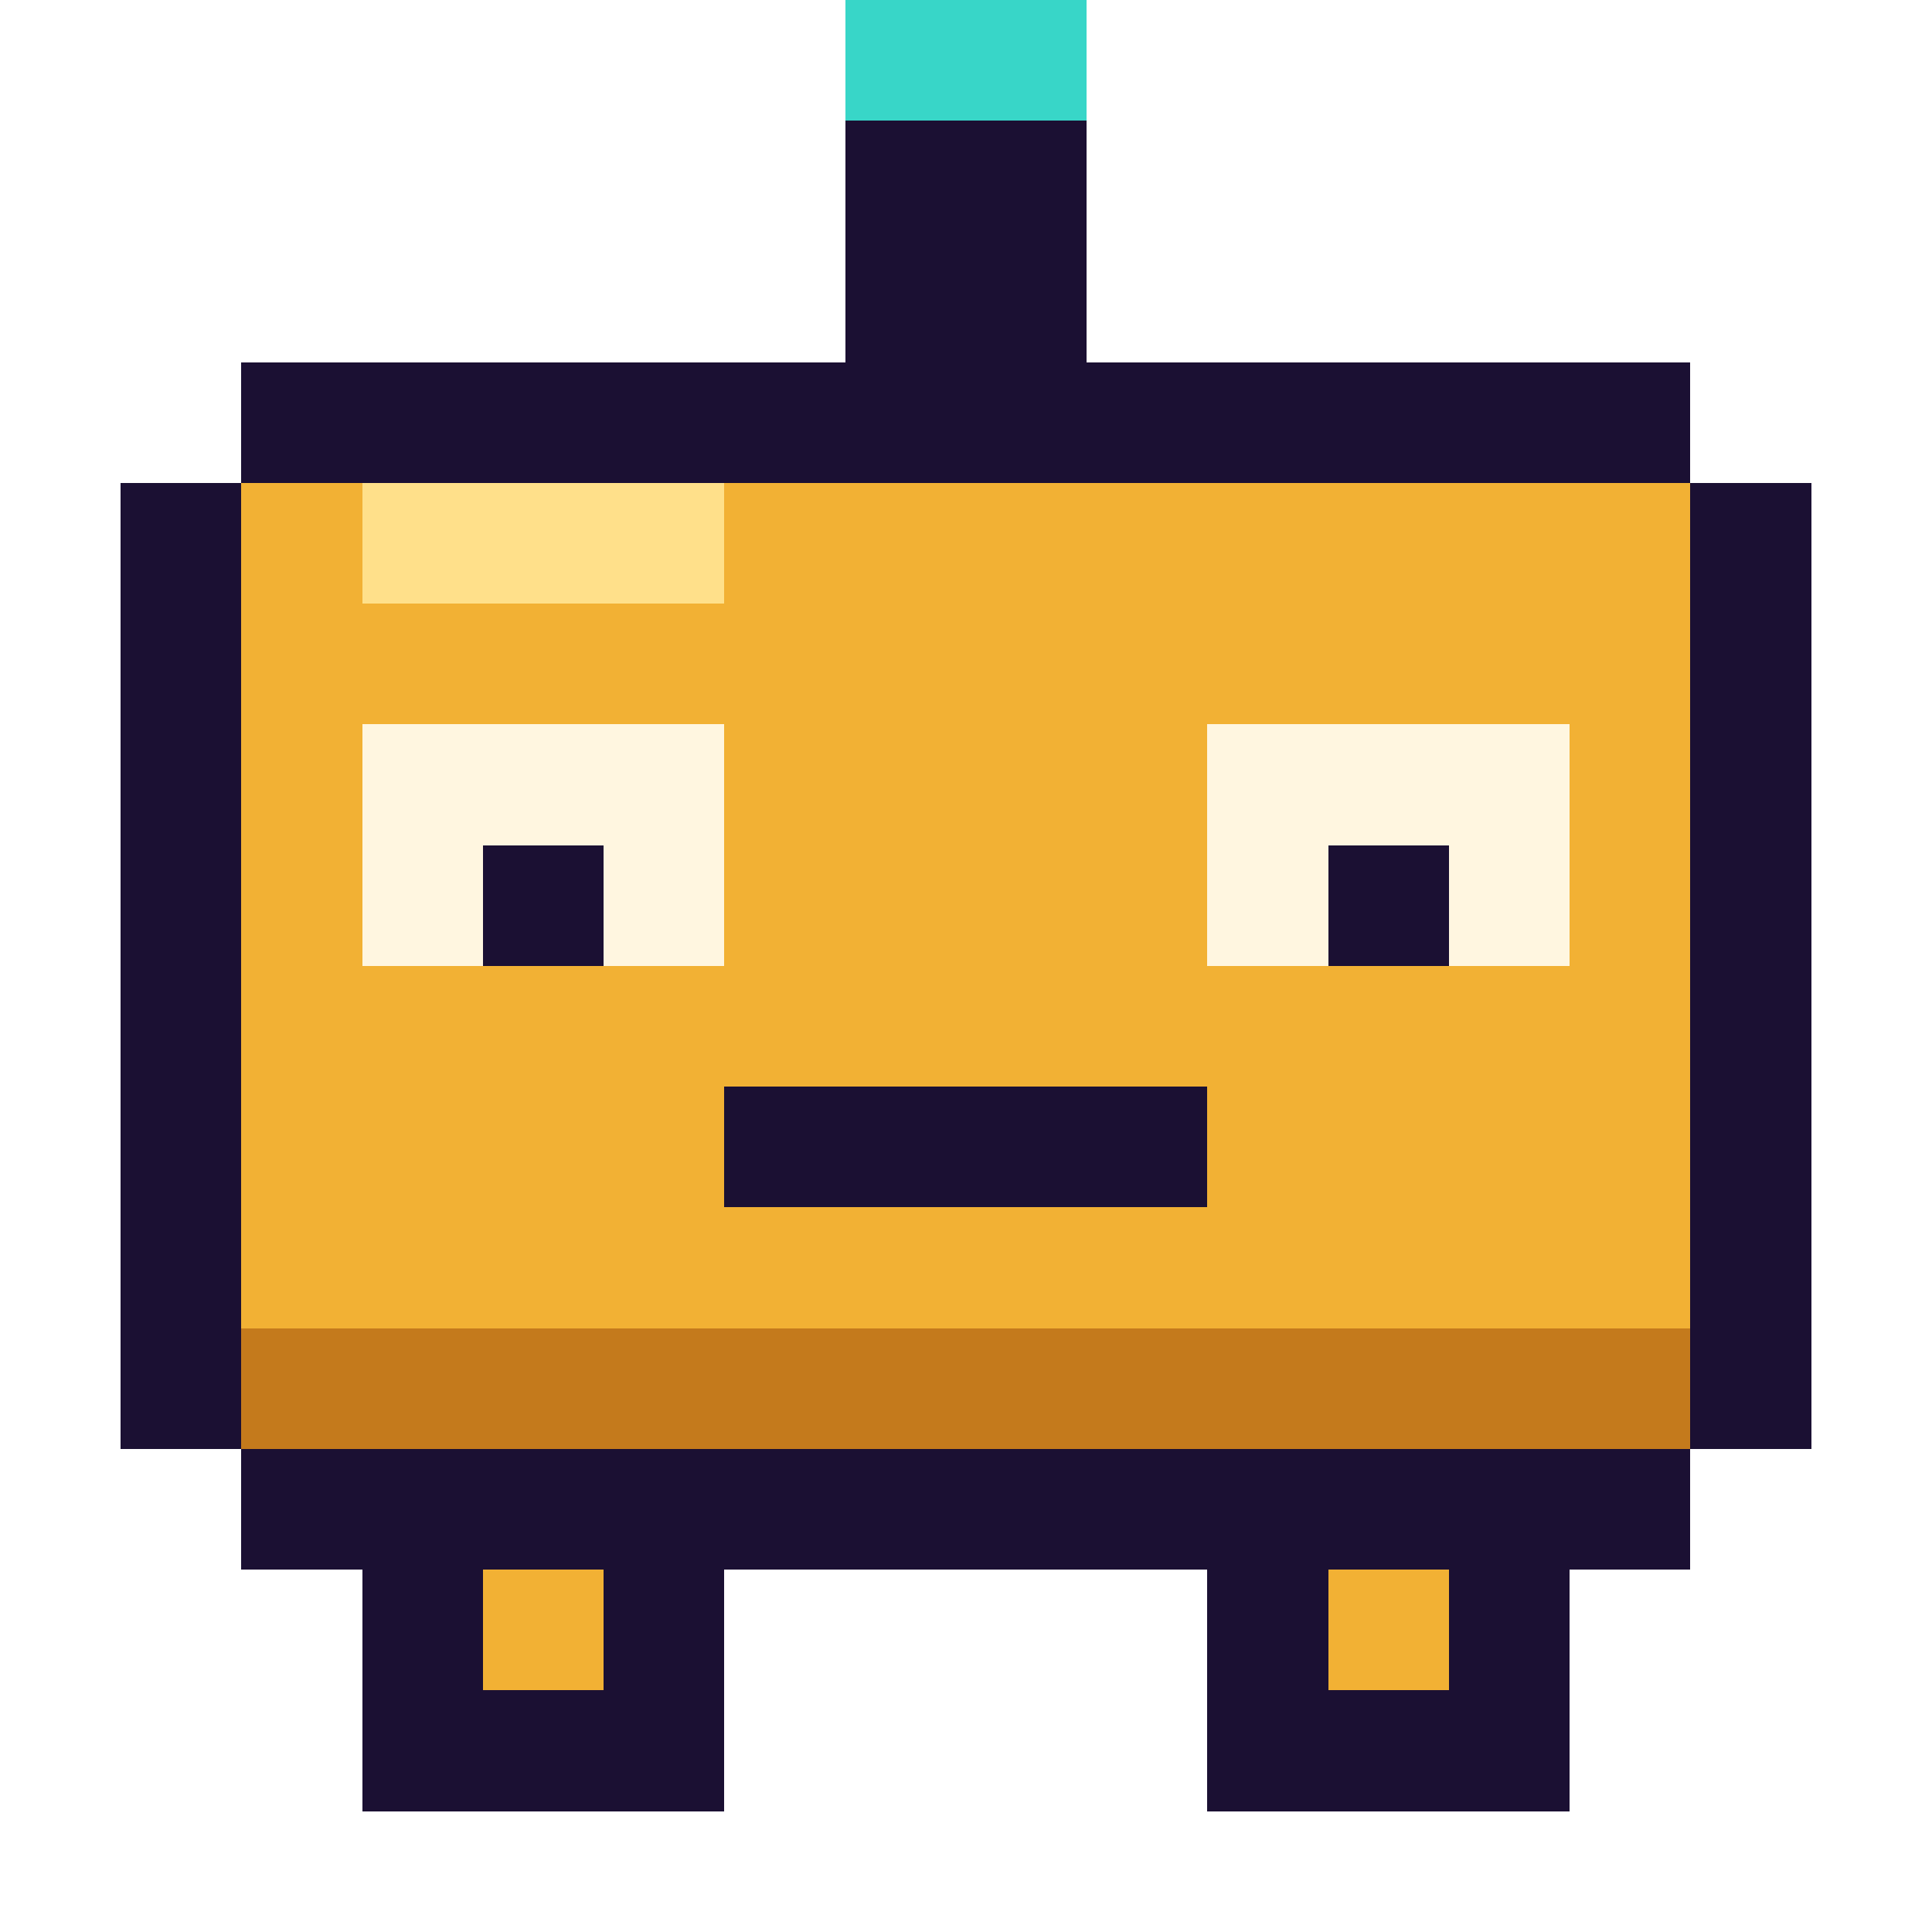
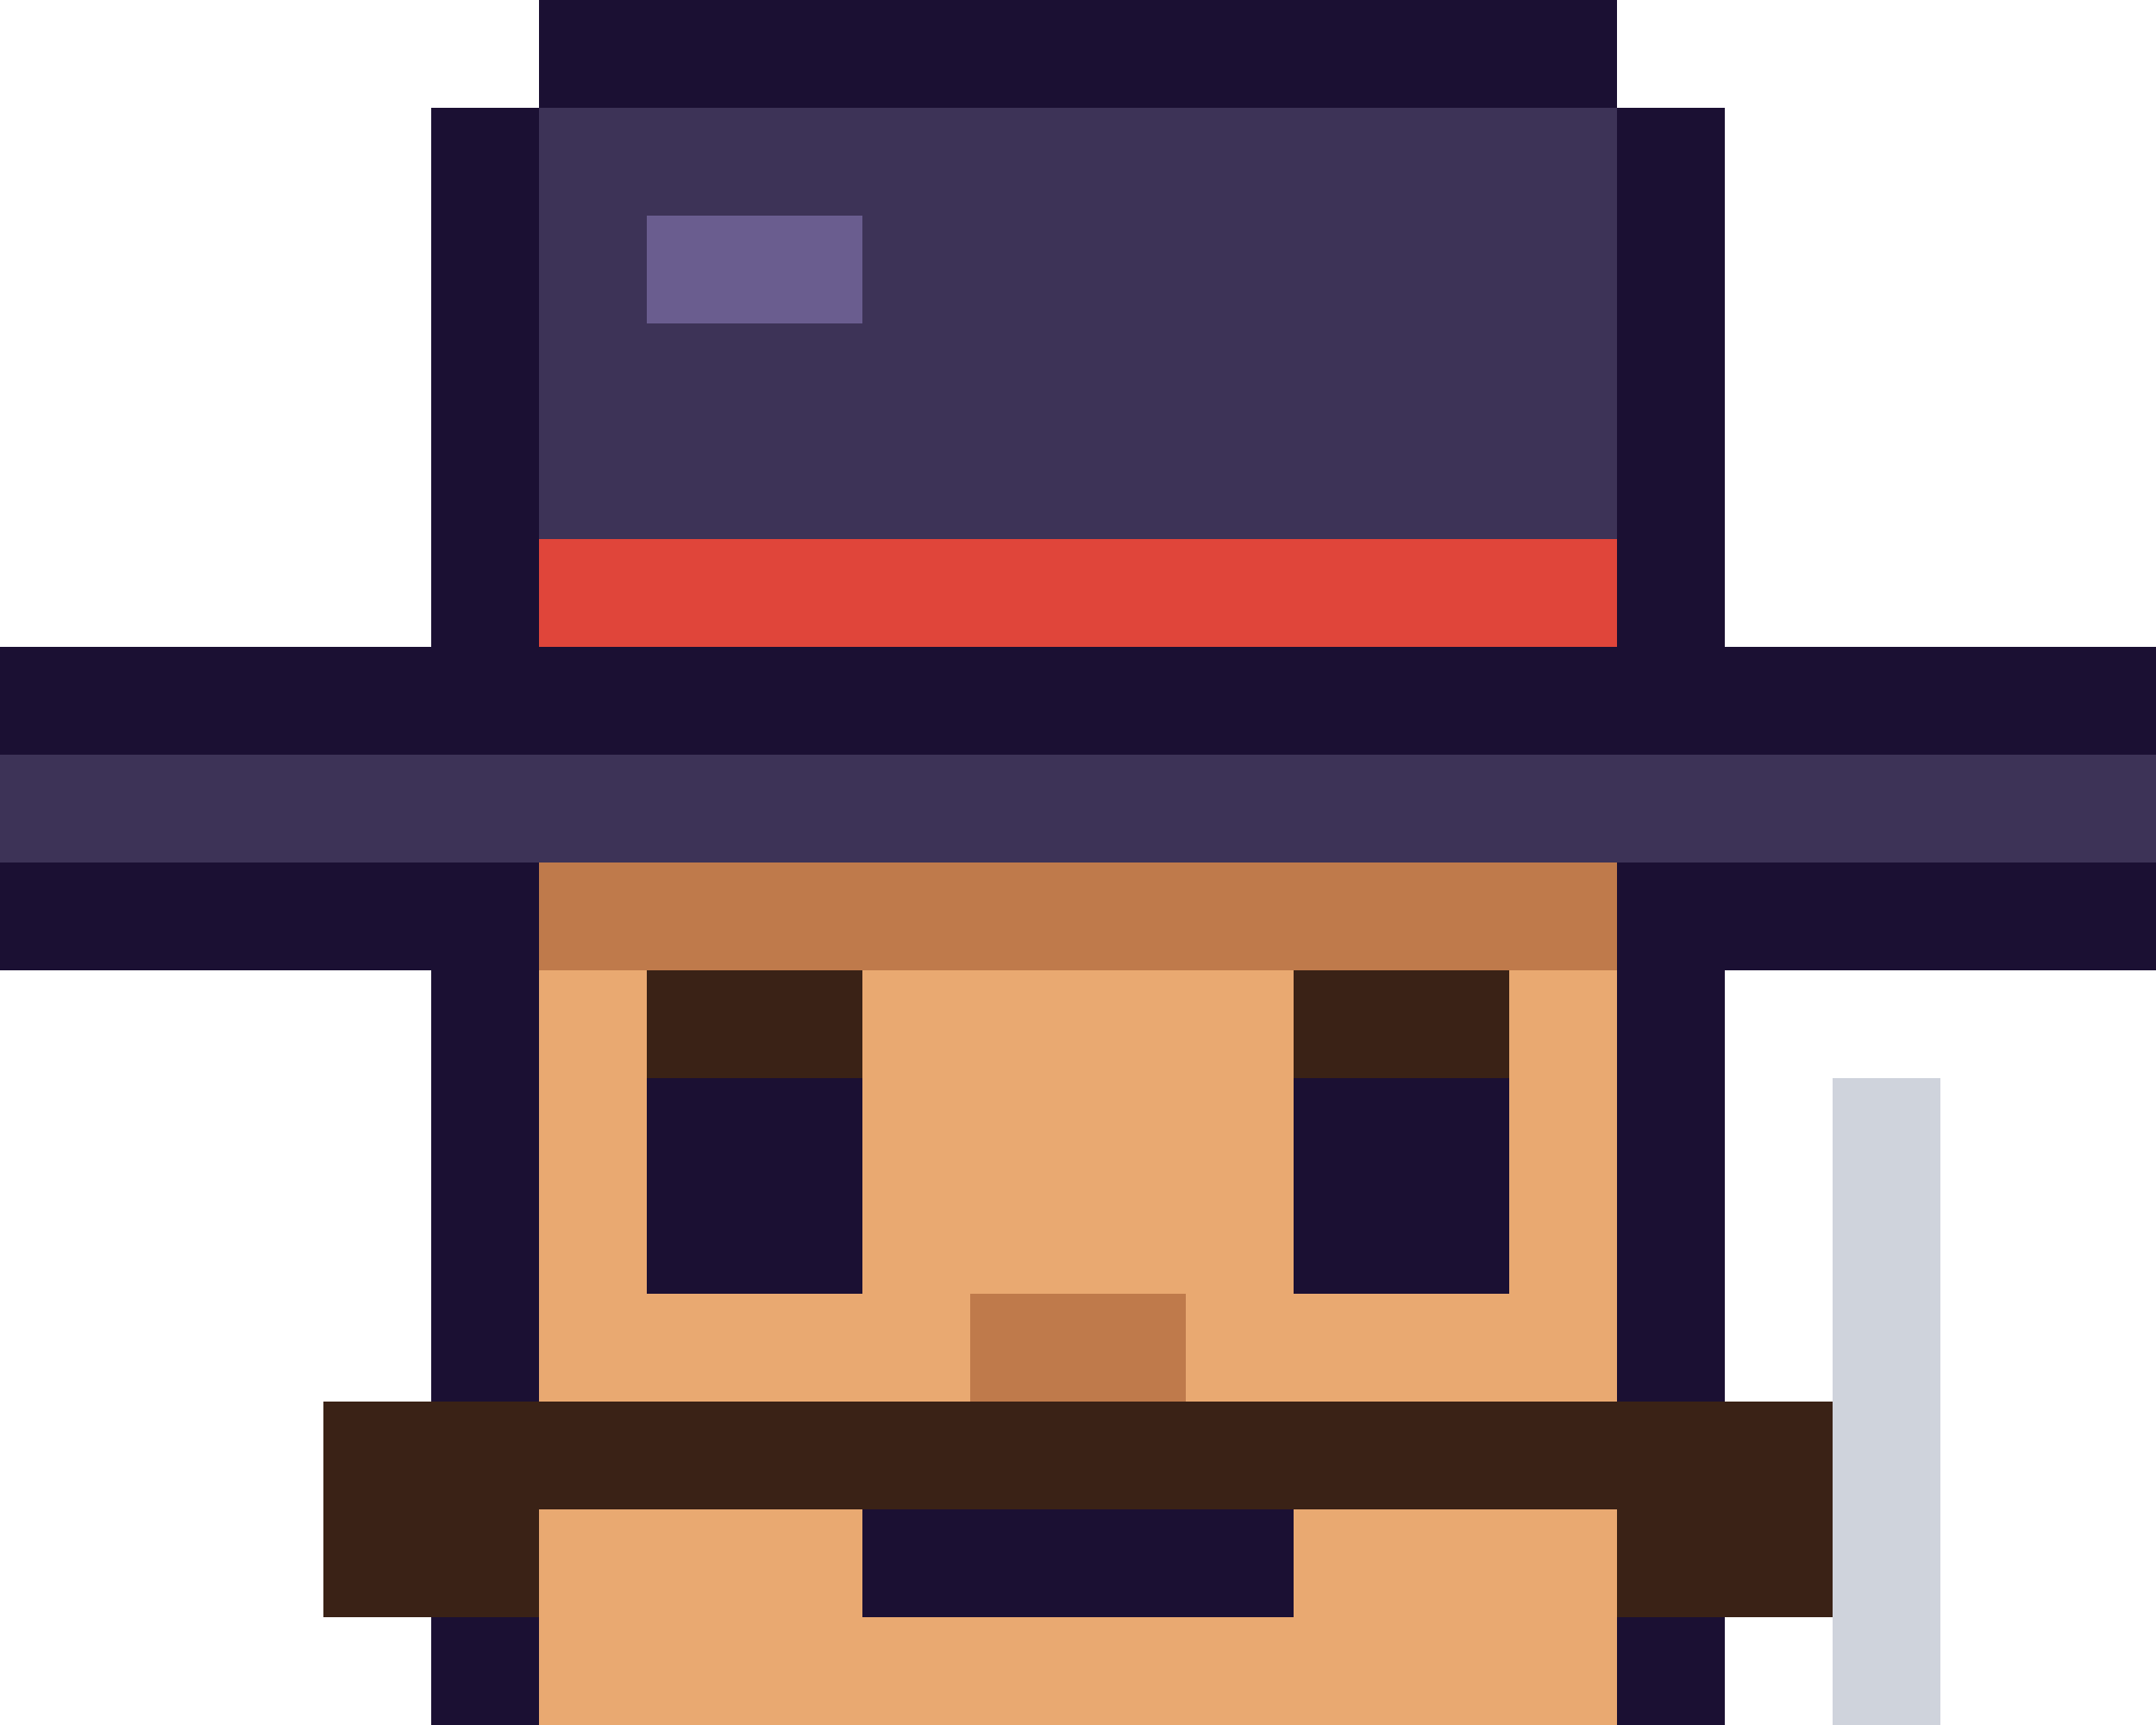
- <svg xmlns="http://www.w3.org/2000/svg" viewBox="0 0 16 16" shape-rendering="crispEdges">
-   <rect x="7" y="0" width="2" height="1" fill="#38d6c8" />
-   <rect x="7" y="1" width="2" height="1" fill="#1b1033" />
-   <rect x="7" y="2" width="2" height="1" fill="#1b1033" />
-   <rect x="2" y="3" width="12" height="1" fill="#1b1033" />
-   <rect x="1" y="4" width="1" height="1" fill="#1b1033" />
-   <rect x="2" y="4" width="1" height="1" fill="#f2b134" />
-   <rect x="3" y="4" width="3" height="1" fill="#ffe08a" />
-   <rect x="6" y="4" width="8" height="1" fill="#f2b134" />
-   <rect x="14" y="4" width="1" height="1" fill="#1b1033" />
-   <rect x="1" y="5" width="1" height="1" fill="#1b1033" />
-   <rect x="2" y="5" width="12" height="1" fill="#f2b134" />
-   <rect x="14" y="5" width="1" height="1" fill="#1b1033" />
-   <rect x="1" y="6" width="1" height="1" fill="#1b1033" />
-   <rect x="2" y="6" width="1" height="1" fill="#f2b134" />
-   <rect x="3" y="6" width="3" height="1" fill="#fff6e0" />
-   <rect x="6" y="6" width="4" height="1" fill="#f2b134" />
-   <rect x="10" y="6" width="3" height="1" fill="#fff6e0" />
-   <rect x="13" y="6" width="1" height="1" fill="#f2b134" />
-   <rect x="14" y="6" width="1" height="1" fill="#1b1033" />
-   <rect x="1" y="7" width="1" height="1" fill="#1b1033" />
-   <rect x="2" y="7" width="1" height="1" fill="#f2b134" />
-   <rect x="3" y="7" width="1" height="1" fill="#fff6e0" />
-   <rect x="4" y="7" width="1" height="1" fill="#1b1033" />
-   <rect x="5" y="7" width="1" height="1" fill="#fff6e0" />
-   <rect x="6" y="7" width="4" height="1" fill="#f2b134" />
-   <rect x="10" y="7" width="1" height="1" fill="#fff6e0" />
-   <rect x="11" y="7" width="1" height="1" fill="#1b1033" />
-   <rect x="12" y="7" width="1" height="1" fill="#fff6e0" />
-   <rect x="13" y="7" width="1" height="1" fill="#f2b134" />
-   <rect x="14" y="7" width="1" height="1" fill="#1b1033" />
-   <rect x="1" y="8" width="1" height="1" fill="#1b1033" />
-   <rect x="2" y="8" width="12" height="1" fill="#f2b134" />
-   <rect x="14" y="8" width="1" height="1" fill="#1b1033" />
-   <rect x="1" y="9" width="1" height="1" fill="#1b1033" />
-   <rect x="2" y="9" width="4" height="1" fill="#f2b134" />
-   <rect x="6" y="9" width="4" height="1" fill="#1b1033" />
-   <rect x="10" y="9" width="4" height="1" fill="#f2b134" />
-   <rect x="14" y="9" width="1" height="1" fill="#1b1033" />
-   <rect x="1" y="10" width="1" height="1" fill="#1b1033" />
-   <rect x="2" y="10" width="12" height="1" fill="#f2b134" />
-   <rect x="14" y="10" width="1" height="1" fill="#1b1033" />
-   <rect x="1" y="11" width="1" height="1" fill="#1b1033" />
-   <rect x="2" y="11" width="12" height="1" fill="#c47a1c" />
-   <rect x="14" y="11" width="1" height="1" fill="#1b1033" />
-   <rect x="2" y="12" width="12" height="1" fill="#1b1033" />
-   <rect x="3" y="13" width="1" height="1" fill="#1b1033" />
-   <rect x="4" y="13" width="1" height="1" fill="#f2b134" />
-   <rect x="5" y="13" width="1" height="1" fill="#1b1033" />
-   <rect x="10" y="13" width="1" height="1" fill="#1b1033" />
-   <rect x="11" y="13" width="1" height="1" fill="#f2b134" />
-   <rect x="12" y="13" width="1" height="1" fill="#1b1033" />
-   <rect x="3" y="14" width="3" height="1" fill="#1b1033" />
-   <rect x="10" y="14" width="3" height="1" fill="#1b1033" />
+ <svg xmlns="http://www.w3.org/2000/svg" viewBox="0 0 20 16" shape-rendering="crispEdges">
+   <rect x="5" y="0" width="10" height="1" fill="#1b1033" />
+   <rect x="4" y="1" width="1" height="1" fill="#1b1033" />
+   <rect x="5" y="1" width="10" height="1" fill="#3d3357" />
+   <rect x="15" y="1" width="1" height="1" fill="#1b1033" />
+   <rect x="4" y="2" width="1" height="1" fill="#1b1033" />
+   <rect x="5" y="2" width="1" height="1" fill="#3d3357" />
+   <rect x="6" y="2" width="2" height="1" fill="#6a5d8f" />
+   <rect x="8" y="2" width="7" height="1" fill="#3d3357" />
+   <rect x="15" y="2" width="1" height="1" fill="#1b1033" />
+   <rect x="4" y="3" width="1" height="1" fill="#1b1033" />
+   <rect x="5" y="3" width="10" height="1" fill="#3d3357" />
+   <rect x="15" y="3" width="1" height="1" fill="#1b1033" />
+   <rect x="4" y="4" width="1" height="1" fill="#1b1033" />
+   <rect x="5" y="4" width="10" height="1" fill="#3d3357" />
+   <rect x="15" y="4" width="1" height="1" fill="#1b1033" />
+   <rect x="4" y="5" width="1" height="1" fill="#1b1033" />
+   <rect x="5" y="5" width="10" height="1" fill="#e0453a" />
+   <rect x="15" y="5" width="1" height="1" fill="#1b1033" />
+   <rect x="0" y="6" width="20" height="1" fill="#1b1033" />
+   <rect x="-1" y="7" width="1" height="1" fill="#1b1033" />
+   <rect x="0" y="7" width="20" height="1" fill="#3d3357" />
+   <rect x="20" y="7" width="1" height="1" fill="#1b1033" />
+   <rect x="0" y="8" width="5" height="1" fill="#1b1033" />
+   <rect x="5" y="8" width="10" height="1" fill="#bf7a4b" />
+   <rect x="15" y="8" width="5" height="1" fill="#1b1033" />
+   <rect x="4" y="9" width="1" height="1" fill="#1b1033" />
+   <rect x="5" y="9" width="1" height="1" fill="#e9a971" />
+   <rect x="6" y="9" width="2" height="1" fill="#3a2216" />
+   <rect x="8" y="9" width="4" height="1" fill="#e9a971" />
+   <rect x="12" y="9" width="2" height="1" fill="#3a2216" />
+   <rect x="14" y="9" width="1" height="1" fill="#e9a971" />
+   <rect x="15" y="9" width="1" height="1" fill="#1b1033" />
+   <rect x="4" y="10" width="1" height="1" fill="#1b1033" />
+   <rect x="5" y="10" width="1" height="1" fill="#e9a971" />
+   <rect x="6" y="10" width="2" height="1" fill="#1b1033" />
+   <rect x="8" y="10" width="4" height="1" fill="#e9a971" />
+   <rect x="12" y="10" width="2" height="1" fill="#1b1033" />
+   <rect x="14" y="10" width="1" height="1" fill="#e9a971" />
+   <rect x="15" y="10" width="1" height="1" fill="#1b1033" />
+   <rect x="17" y="10" width="1" height="1" fill="#cfd3dc" />
+   <rect x="4" y="11" width="1" height="1" fill="#1b1033" />
+   <rect x="5" y="11" width="1" height="1" fill="#e9a971" />
+   <rect x="6" y="11" width="2" height="1" fill="#1b1033" />
+   <rect x="8" y="11" width="4" height="1" fill="#e9a971" />
+   <rect x="12" y="11" width="2" height="1" fill="#1b1033" />
+   <rect x="14" y="11" width="1" height="1" fill="#e9a971" />
+   <rect x="15" y="11" width="1" height="1" fill="#1b1033" />
+   <rect x="17" y="11" width="1" height="1" fill="#cfd3dc" />
+   <rect x="4" y="12" width="1" height="1" fill="#1b1033" />
+   <rect x="5" y="12" width="4" height="1" fill="#e9a971" />
+   <rect x="9" y="12" width="2" height="1" fill="#bf7a4b" />
+   <rect x="11" y="12" width="4" height="1" fill="#e9a971" />
+   <rect x="15" y="12" width="1" height="1" fill="#1b1033" />
+   <rect x="17" y="12" width="1" height="1" fill="#cfd3dc" />
+   <rect x="3" y="13" width="14" height="1" fill="#3a2216" />
+   <rect x="17" y="13" width="1" height="1" fill="#cfd3dc" />
+   <rect x="3" y="14" width="2" height="1" fill="#3a2216" />
+   <rect x="5" y="14" width="3" height="1" fill="#e9a971" />
+   <rect x="8" y="14" width="4" height="1" fill="#1b1033" />
+   <rect x="12" y="14" width="3" height="1" fill="#e9a971" />
+   <rect x="15" y="14" width="2" height="1" fill="#3a2216" />
+   <rect x="17" y="14" width="1" height="1" fill="#cfd3dc" />
+   <rect x="4" y="15" width="1" height="1" fill="#1b1033" />
+   <rect x="5" y="15" width="10" height="1" fill="#e9a971" />
+   <rect x="15" y="15" width="1" height="1" fill="#1b1033" />
+   <rect x="17" y="15" width="1" height="1" fill="#cfd3dc" />
</svg>
